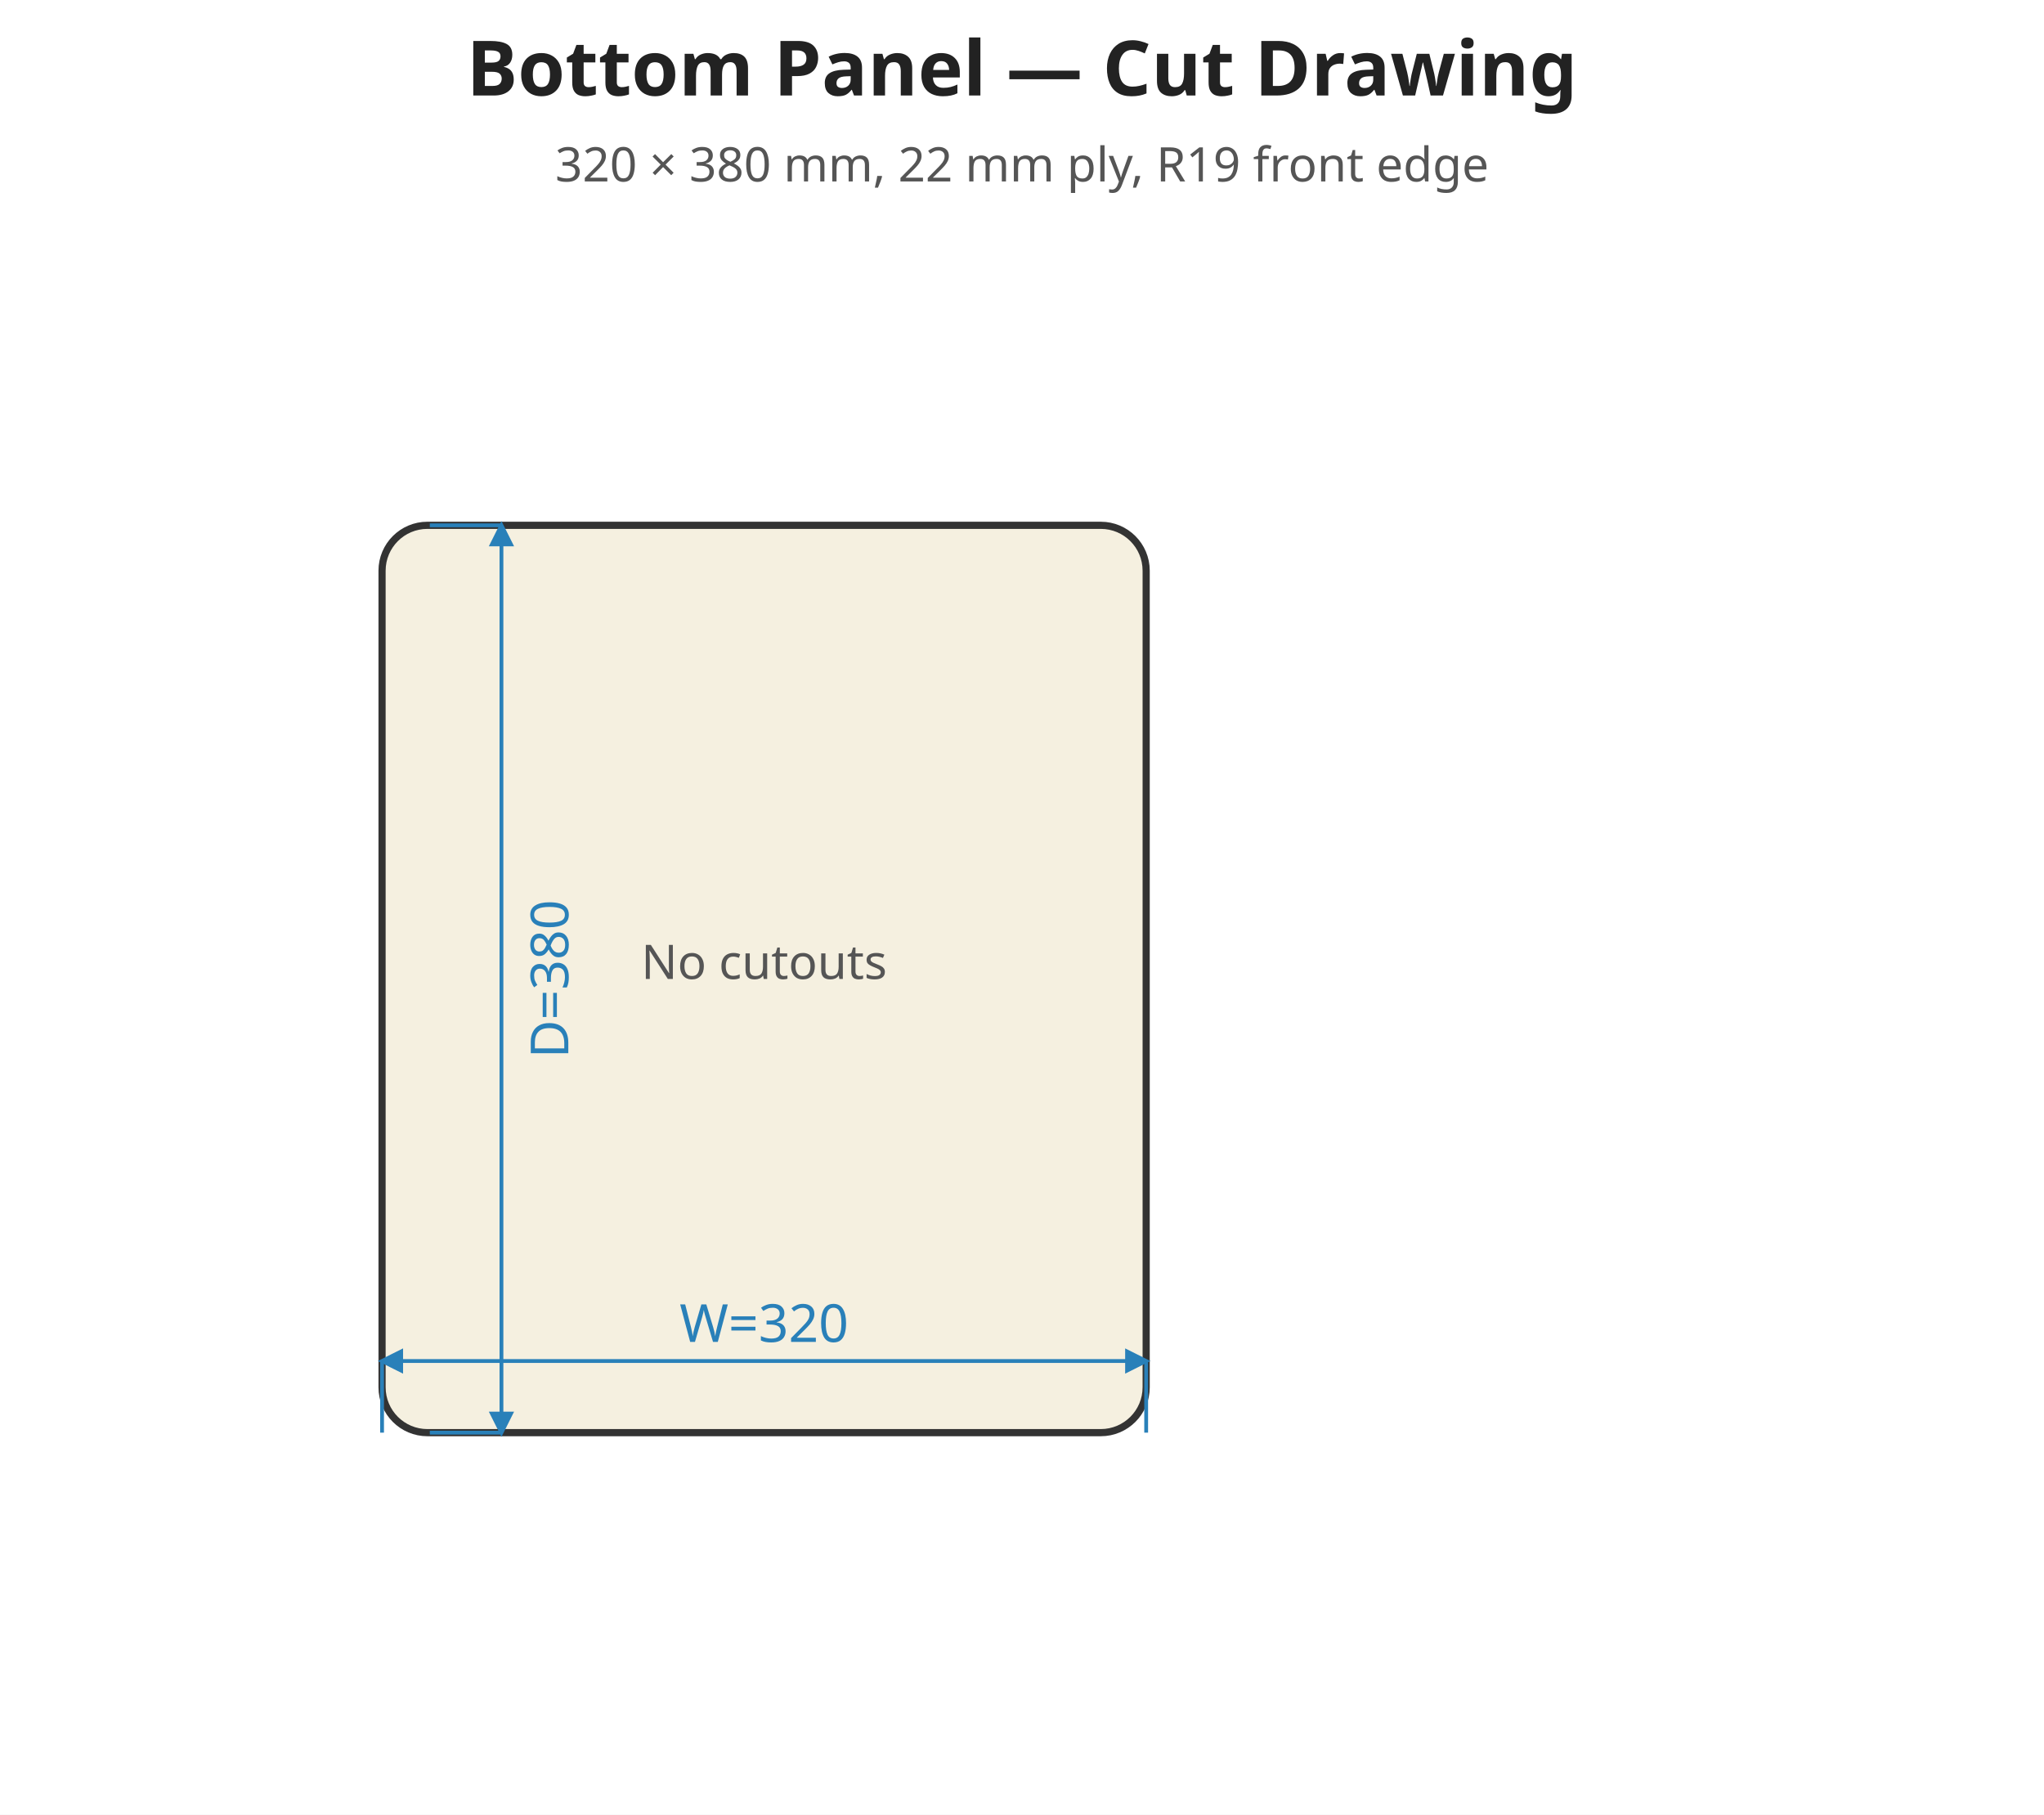
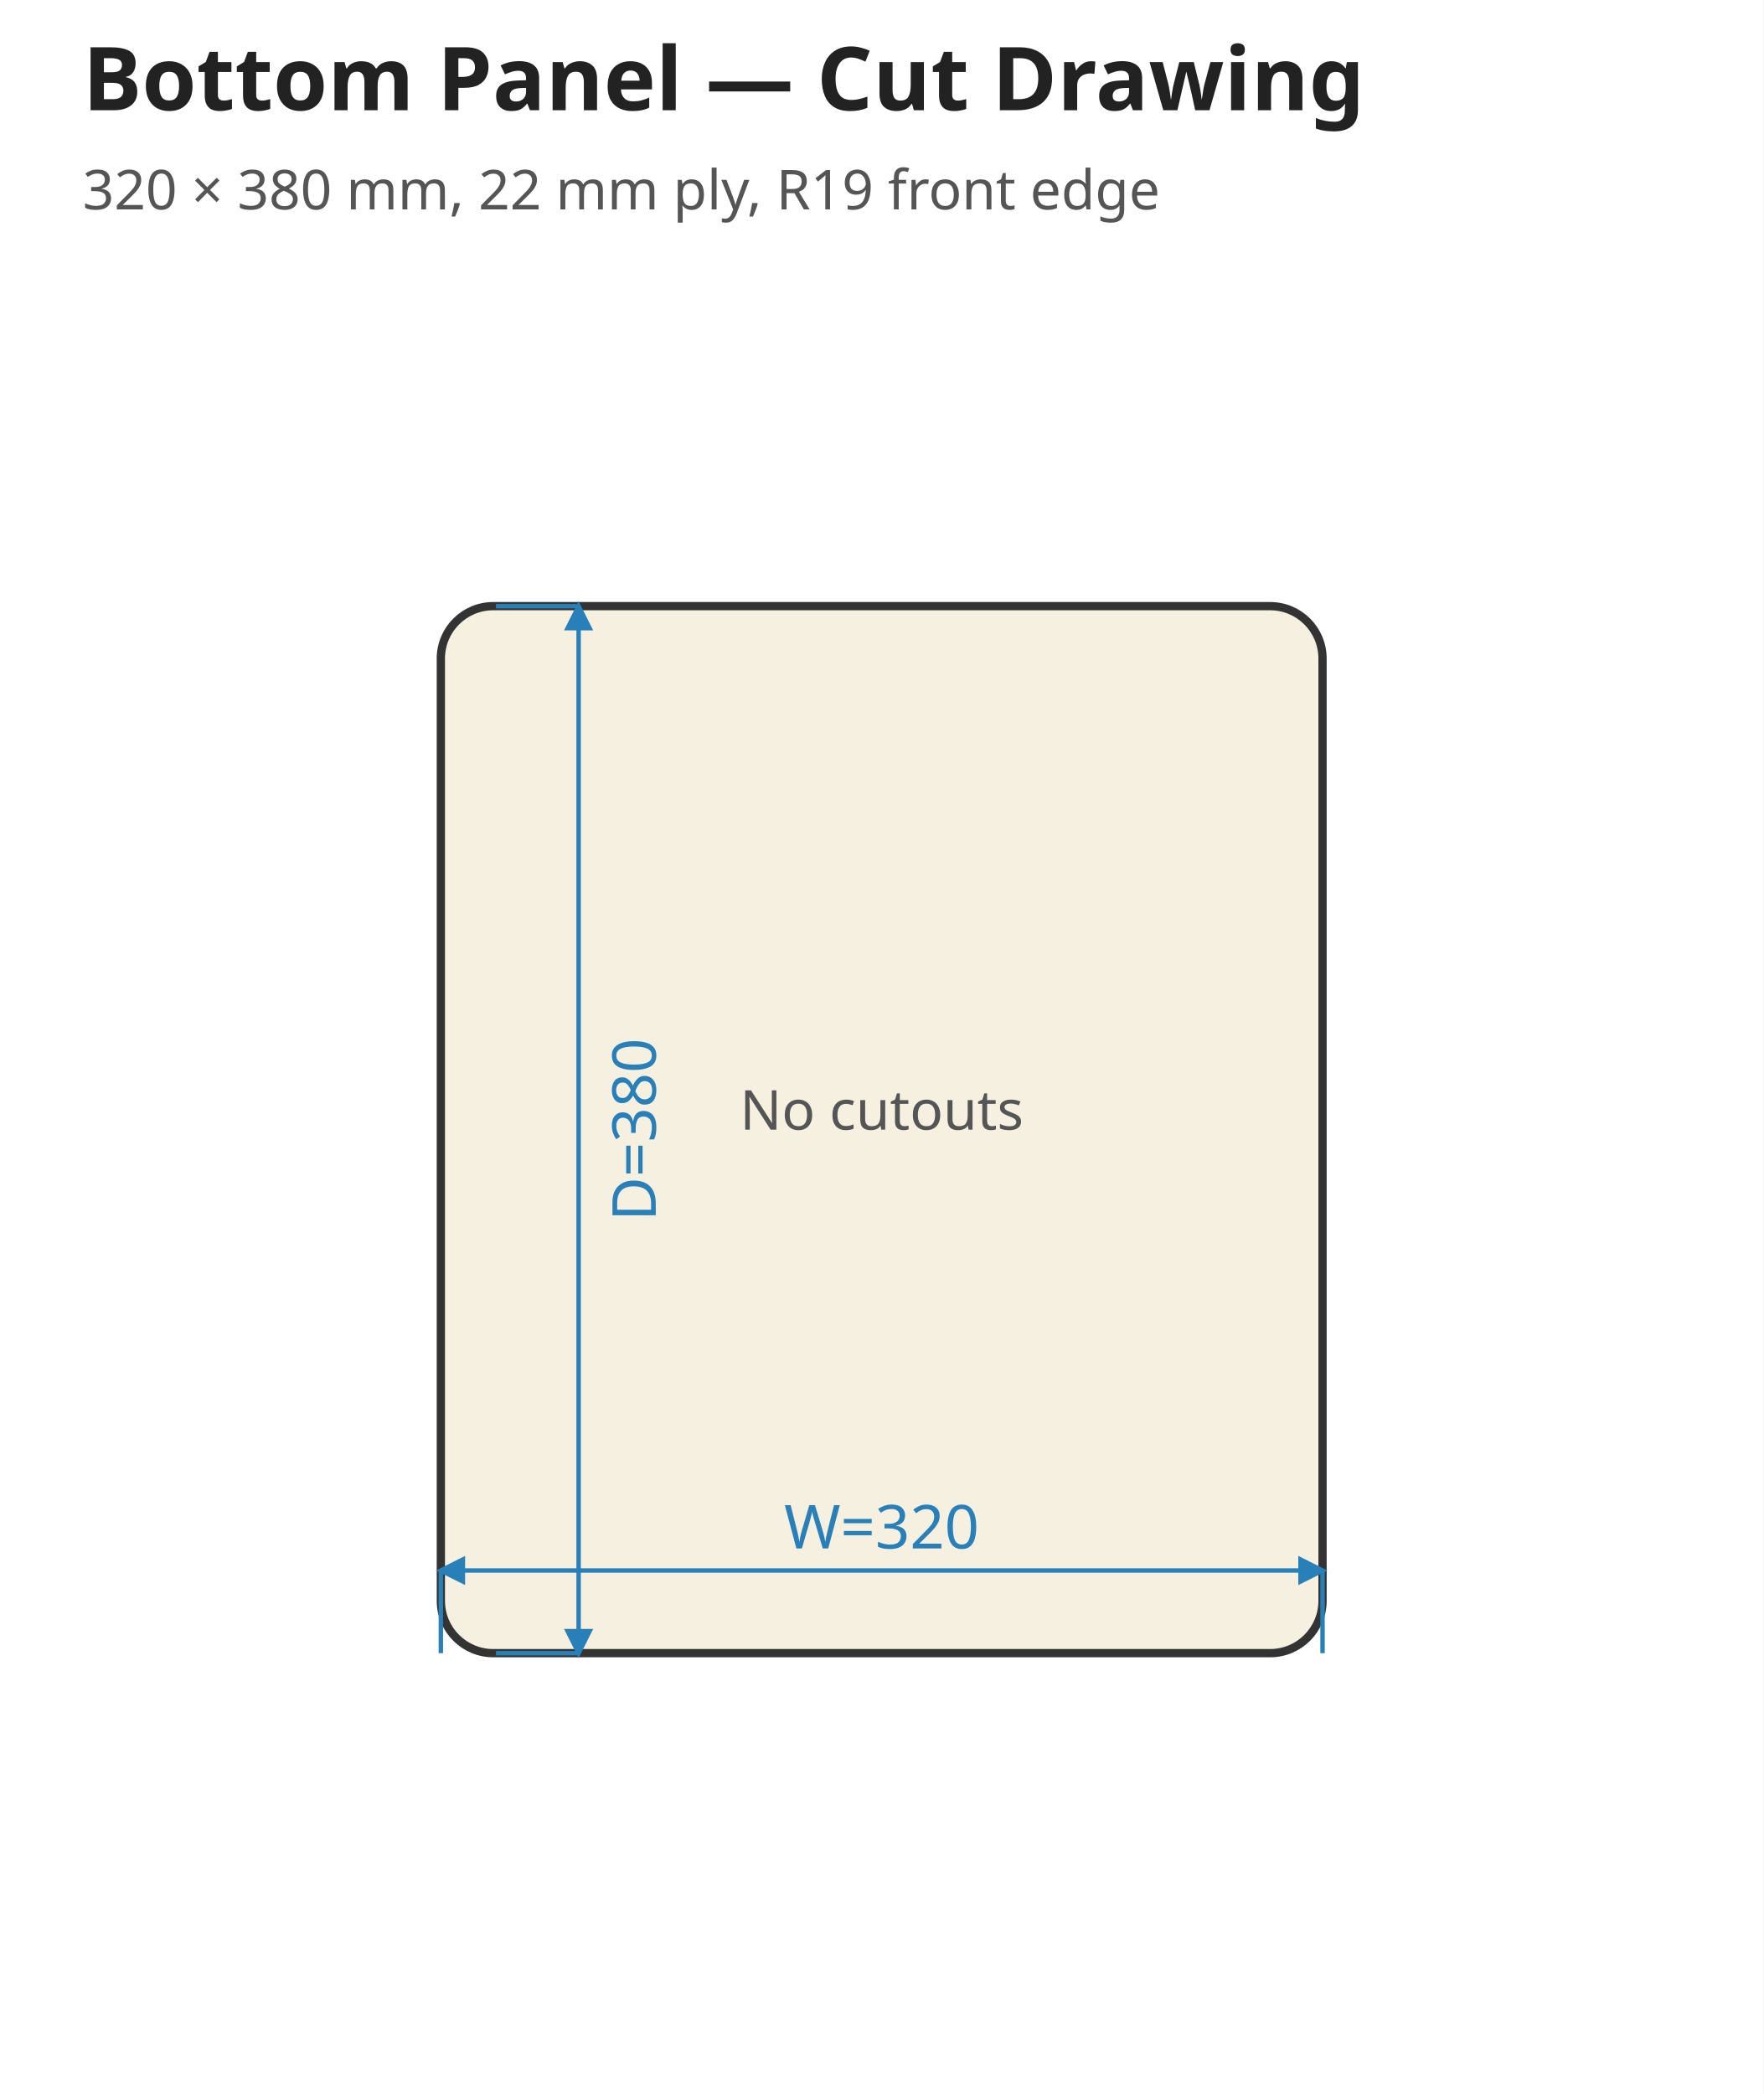
- <svg xmlns="http://www.w3.org/2000/svg" width="428" height="380" viewBox="0 0 428 380">
+ <svg xmlns="http://www.w3.org/2000/svg" width="320" height="380" viewBox="0 0 320 380">
  <style>.panel { fill: #f5f0e0; stroke: #333; stroke-width: 1.5; }
.cutout { fill: none; stroke: #c0392b; stroke-width: 1.2; stroke-dasharray: 6,3; }
.rebate { fill: #faebe0; stroke: #e67e22; stroke-width: 1.0; stroke-dasharray: 4,2; }
.pilot { fill: #333; }
.dim-line { stroke: #2980b9; stroke-width: 0.8; fill: none; }
.dim-text { fill: #2980b9; font-family: sans-serif; font-size: 11px; text-anchor: middle; }
.dim-text-v { fill: #2980b9; font-family: sans-serif; font-size: 11px; text-anchor: middle; }
.label { fill: #333; font-family: sans-serif; font-size: 12px; text-anchor: middle; font-weight: bold; }
.label-sm { fill: #555; font-family: sans-serif; font-size: 10px; text-anchor: middle; }
.label-driver { fill: #c0392b; font-family: sans-serif; font-size: 11px; text-anchor: middle; font-weight: bold; }
- .title-text { fill: #222; font-family: sans-serif; font-size: 16px; font-weight: bold; text-anchor: middle; }
- .subtitle { fill: #555; font-family: sans-serif; font-size: 10px; text-anchor: middle; }
+ .title-text { fill: #222; font-family: sans-serif; font-size: 16px; font-weight: bold; }
+ .subtitle { fill: #555; font-family: sans-serif; font-size: 10px; }
.note { fill: #555; font-family: sans-serif; font-size: 10px; }
.arrow { stroke: #2980b9; stroke-width: 0.8; fill: #2980b9; }
.center-line { stroke: #888; stroke-width: 0.5; stroke-dasharray: 8,3,2,3; }
</style>
-   <rect width="428" height="380" fill="white" />
-   <text x="214.0" y="20.0" class="title-text">Bottom Panel — Cut Drawing</text>
-   <text x="214.0" y="38.0" class="subtitle">320 × 380 mm, 22 mm ply, R19 front edge</text>
+   <rect width="320" height="380" fill="white" />
+   <text x="15.0" y="20.0" class="title-text">Bottom Panel — Cut Drawing</text>
+   <text x="15.0" y="38.0" class="subtitle">320 × 380 mm, 22 mm ply, R19 front edge</text>
  <rect x="80.0" y="110.0" width="160.0" height="190.0" rx="9.5" ry="9.5" class="panel" />
  <line x1="80.0" y1="300.0" x2="80.0" y2="285.0" class="dim-line" />
  <line x1="240.0" y1="300.0" x2="240.0" y2="285.0" class="dim-line" />
  <line x1="80.0" y1="285.0" x2="240.0" y2="285.0" class="dim-line" />
  <polygon points="80.0,285.0 84.0,283.0 84.0,287.0" class="arrow" />
  <polygon points="240.0,285.0 236.0,283.0 236.0,287.0" class="arrow" />
  <text x="160.0" y="281.0" class="dim-text">W=320</text>
  <line x1="90.0" y1="110.0" x2="105.0" y2="110.0" class="dim-line" />
  <line x1="90.0" y1="300.0" x2="105.0" y2="300.0" class="dim-line" />
  <line x1="105.0" y1="110.0" x2="105.0" y2="300.0" class="dim-line" />
  <polygon points="105.0,110.0 103.0,114.0 107.0,114.0" class="arrow" />
  <polygon points="105.0,300.0 103.0,296.0 107.0,296.0" class="arrow" />
  <text x="119.0" y="205.0" class="dim-text-v" transform="rotate(-90 119.0 205.0)">D=380</text>
  <text x="160.0" y="205.0" class="label-sm">No cutouts</text>
</svg>
